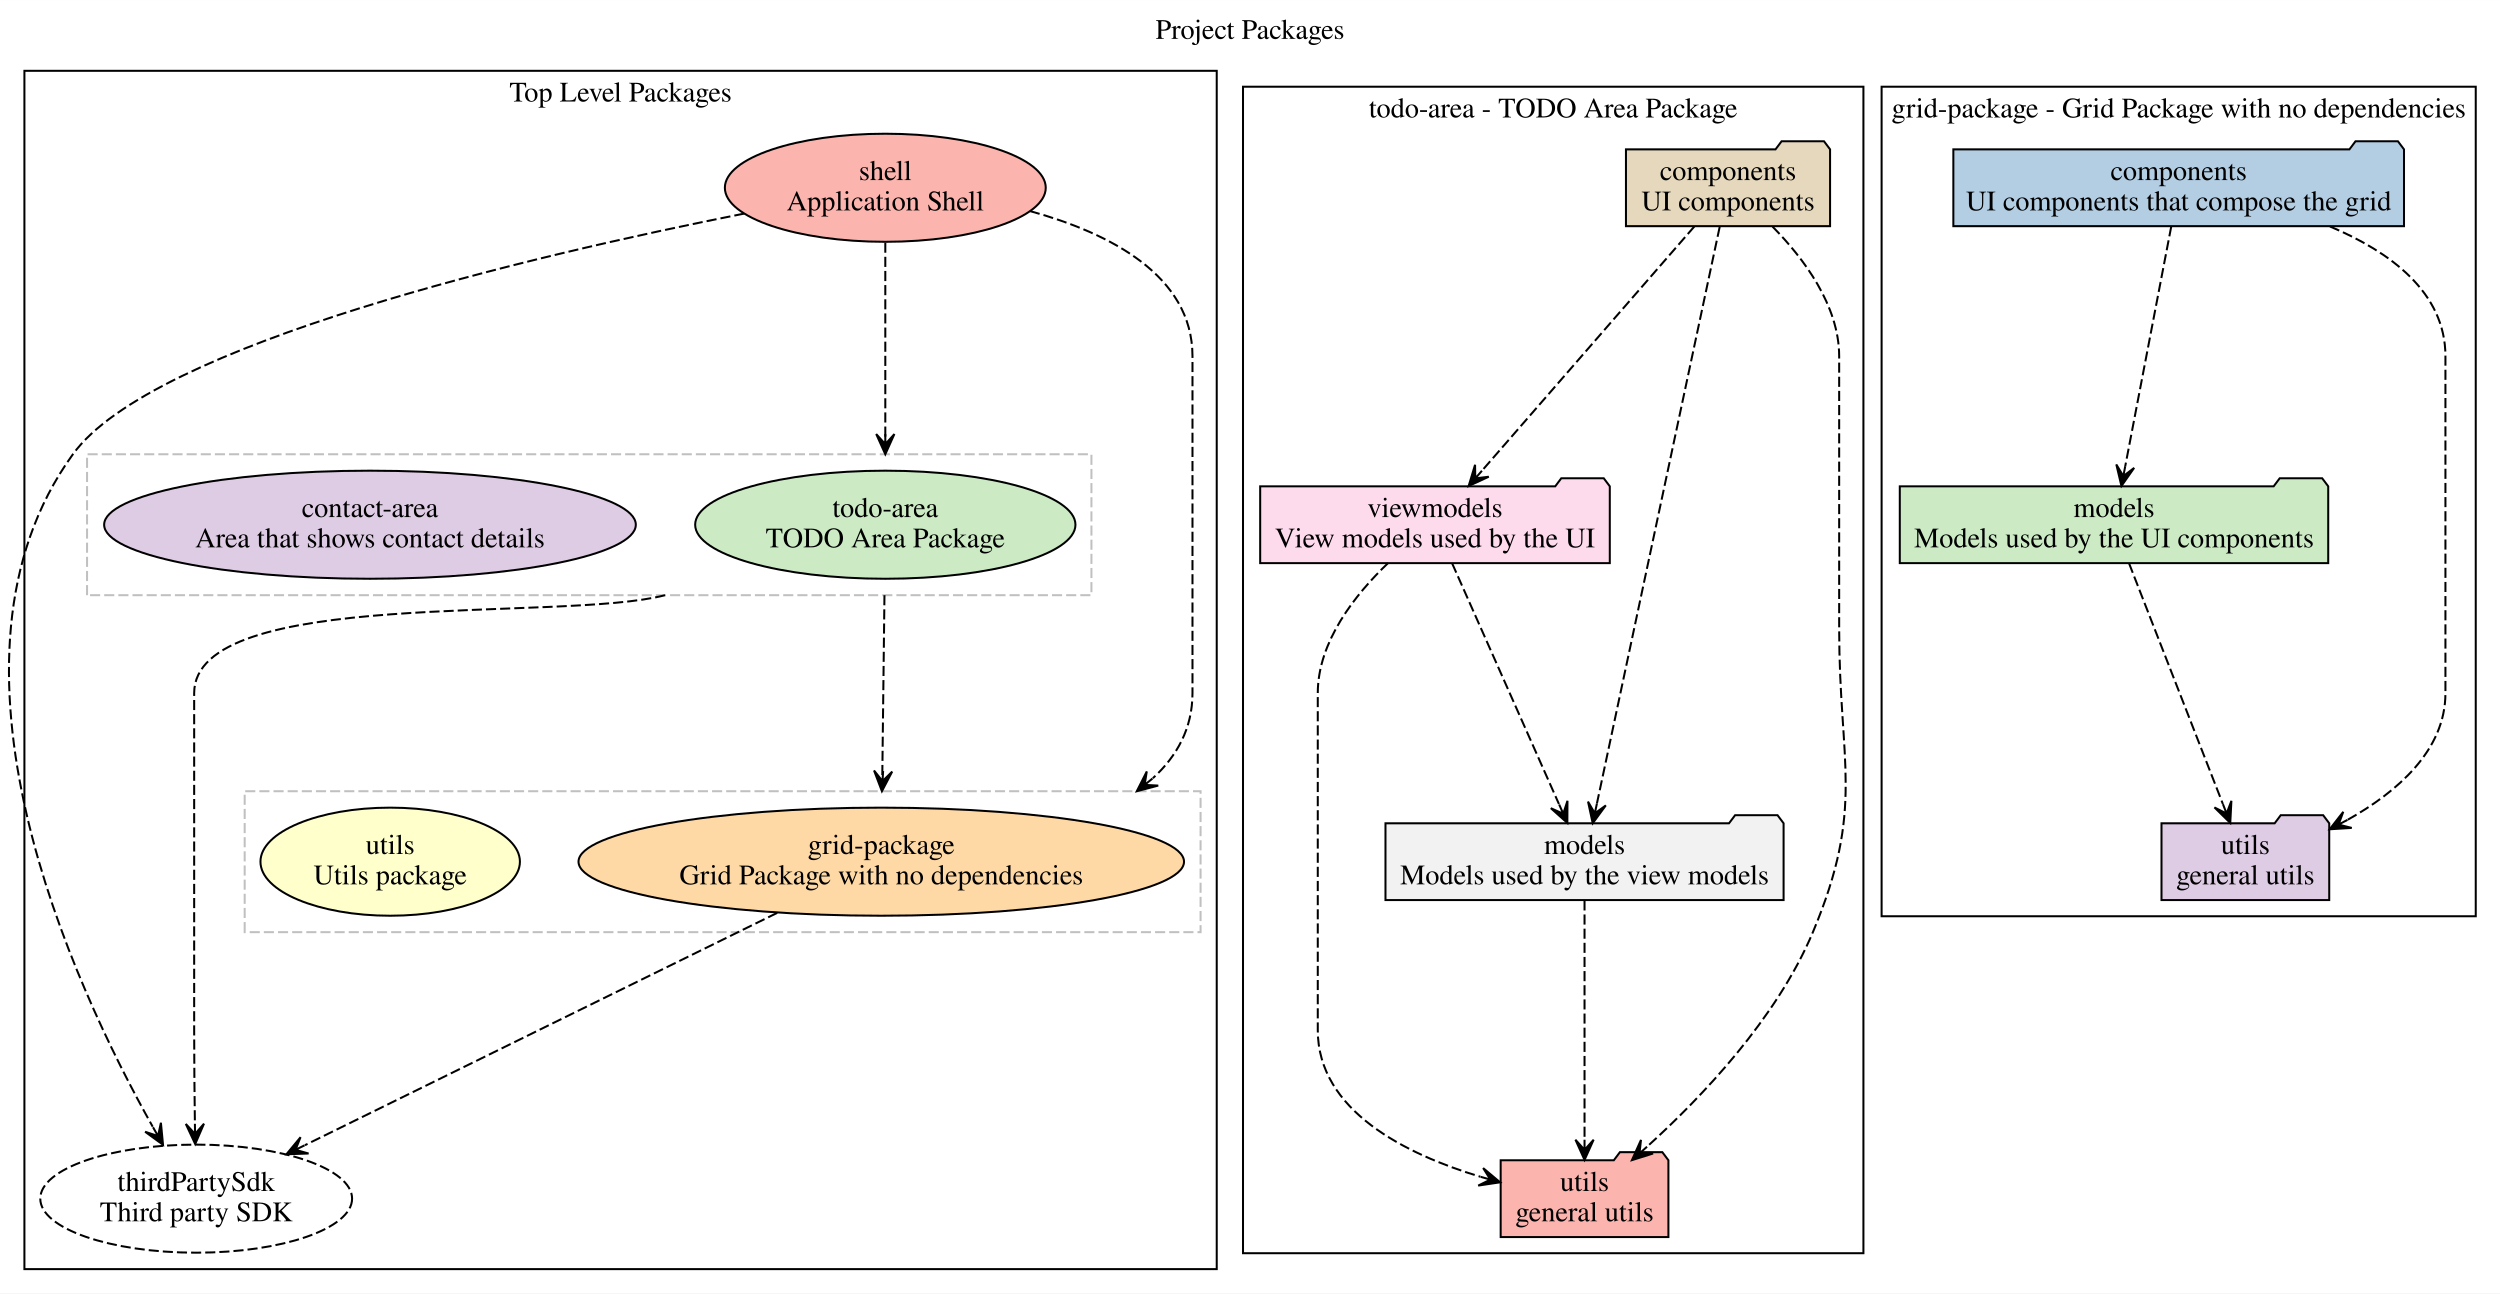
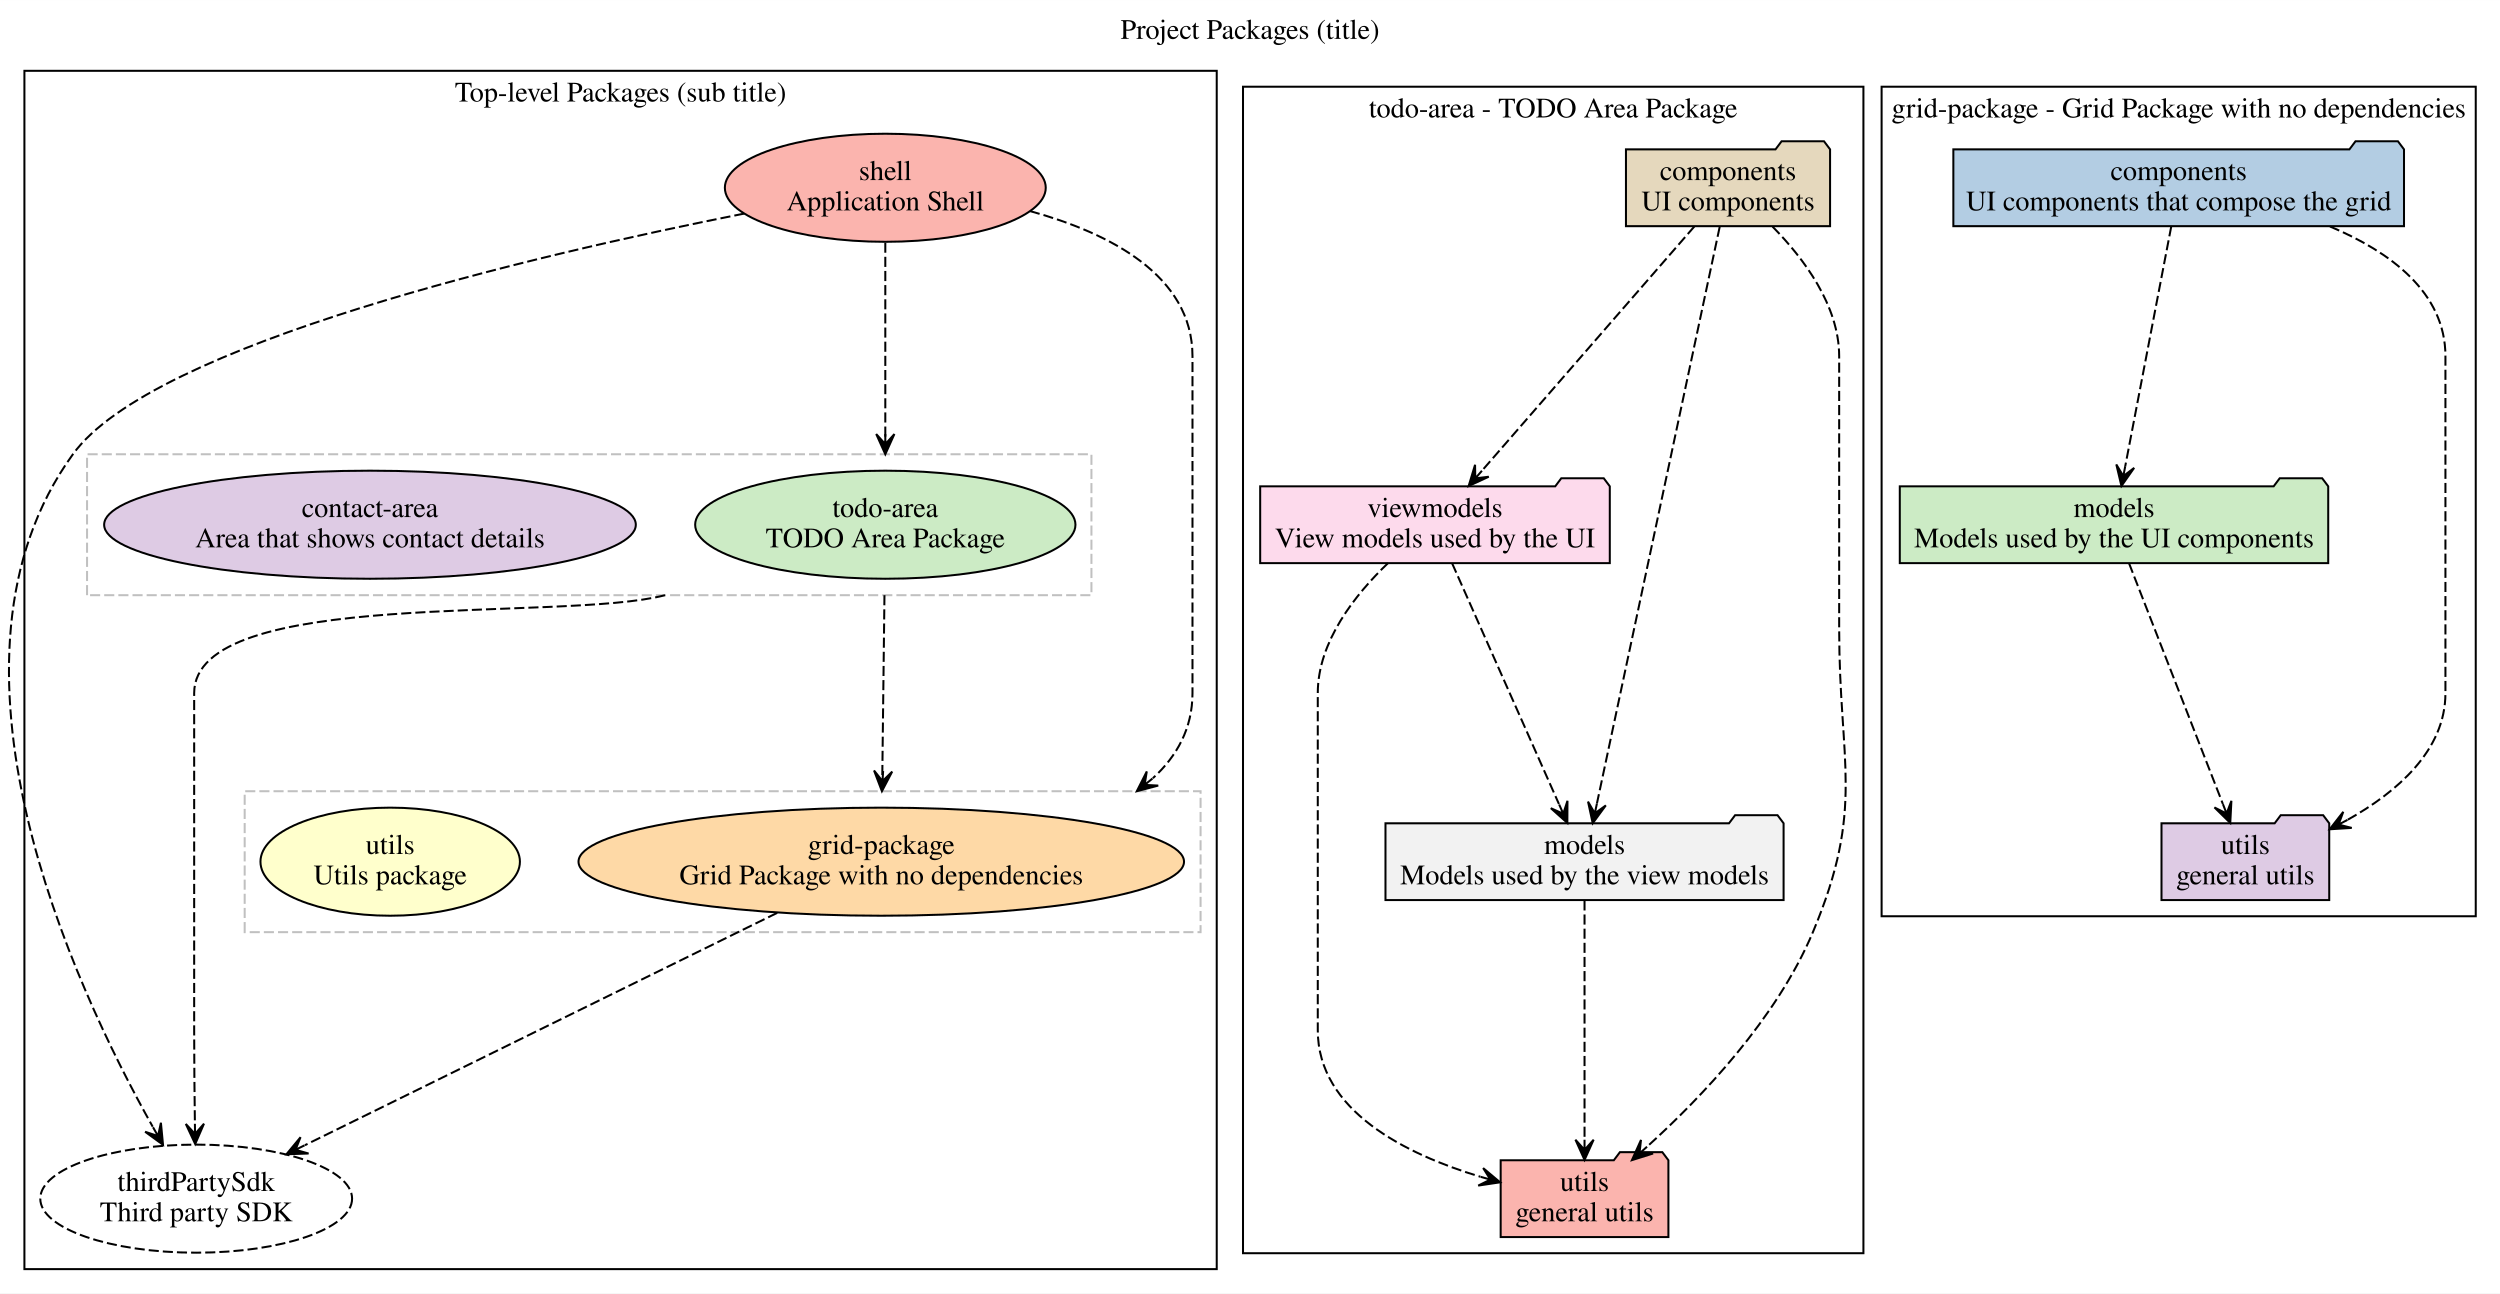
<svg xmlns="http://www.w3.org/2000/svg" width="1237pt" height="640pt" viewBox="0.00 0.00 1237.08 639.96">
  <g id="graph0" class="graph" transform="scale(1 1) rotate(0) translate(4 635.9605)">
    <polygon fill="#ffffff" stroke="transparent" points="-4,4 -4,-635.961 1233.078,-635.961 1233.078,4 -4,4" />
-     <text text-anchor="middle" x="614.539" y="-616.76" font-family="Times,serif" font-size="14.00" fill="#000000">Project Packages</text>
+     <text text-anchor="middle" x="614.539" y="-616.76" font-family="Times,serif" font-size="14.00" fill="#000000">Project Packages (title)</text>
    <g id="clust1" class="cluster">
      <polygon fill="#ffffff" stroke="#000000" points="8.078,-8 8.078,-600.961 598.078,-600.961 598.078,-8 8.078,-8" />
-       <text text-anchor="middle" x="303.078" y="-585.76" font-family="Times,serif" font-size="14.00" fill="#000000">Top Level Packages</text>
+       <text text-anchor="middle" x="303.078" y="-585.76" font-family="Times,serif" font-size="14.00" fill="#000000">Top-level Packages (sub title)</text>
    </g>
    <g id="clust4" class="cluster">
      <polygon fill="#ffffff" stroke="#c0c0c0" stroke-dasharray="5,2" points="39.078,-341.48 39.078,-411.22 536.078,-411.22 536.078,-341.48 39.078,-341.48" />
    </g>
    <g id="clust7" class="cluster">
      <polygon fill="#ffffff" stroke="#c0c0c0" stroke-dasharray="5,2" points="117.078,-174.74 117.078,-244.48 590.078,-244.48 590.078,-174.74 117.078,-174.74" />
    </g>
    <g id="clust10" class="cluster">
      <polygon fill="#ffffff" stroke="#000000" points="611.078,-15.87 611.078,-593.09 918.078,-593.09 918.078,-15.87 611.078,-15.87" />
      <text text-anchor="middle" x="764.578" y="-577.89" font-family="Times,serif" font-size="14.00" fill="#000000">todo-area - TODO Area Package</text>
    </g>
    <g id="clust15" class="cluster">
      <polygon fill="#ffffff" stroke="#000000" points="927.078,-182.61 927.078,-593.09 1221.078,-593.09 1221.078,-182.61 927.078,-182.61" />
      <text text-anchor="middle" x="1074.078" y="-577.89" font-family="Times,serif" font-size="14.00" fill="#000000">grid-package - Grid Package with no dependencies</text>
    </g>
    <g id="node1" class="node">
      <ellipse fill="#fbb4ae" stroke="#000000" cx="434.078" cy="-543.09" rx="79.392" ry="26.741" />
      <text text-anchor="middle" x="434.078" y="-546.89" font-family="Times,serif" font-size="14.00" fill="#000000">shell</text>
      <text text-anchor="middle" x="434.078" y="-531.89" font-family="Times,serif" font-size="14.00" fill="#000000">Application Shell</text>
    </g>
    <g id="node2" class="node">
      <ellipse fill="none" stroke="#000000" stroke-dasharray="5,2" cx="93.078" cy="-42.87" rx="77.149" ry="26.741" />
      <text text-anchor="middle" x="93.078" y="-46.67" font-family="Times,serif" font-size="14.00" fill="#000000">thirdPartySdk</text>
      <text text-anchor="middle" x="93.078" y="-31.67" font-family="Times,serif" font-size="14.00" fill="#000000">Third party SDK</text>
    </g>
    <g id="edge1" class="edge">
      <path fill="none" stroke="#000000" stroke-dasharray="5,2" d="M364.273,-530.314C259.986,-509.647 71.505,-465.648 32.078,-411.22 -41.982,-308.984 31.947,-149.116 71.558,-78.475" />
      <polygon fill="#000000" stroke="#000000" points="76.67,-69.513 75.624,-80.429 74.193,-73.856 71.716,-78.199 71.716,-78.199 71.716,-78.199 74.193,-73.856 67.807,-75.97 76.67,-69.513 76.67,-69.513" />
      <text text-anchor="middle" x="3.078" y="-289.28" font-family="Times,serif" font-size="14.00" fill="#000000"> </text>
    </g>
    <g id="node3" class="node">
      <ellipse fill="#ccebc5" stroke="#000000" cx="434.078" cy="-376.35" rx="94.09" ry="26.741" />
      <text text-anchor="middle" x="434.078" y="-380.15" font-family="Times,serif" font-size="14.00" fill="#000000">todo-area</text>
      <text text-anchor="middle" x="434.078" y="-365.15" font-family="Times,serif" font-size="14.00" fill="#000000">TODO Area Package</text>
    </g>
    <g id="edge2" class="edge">
      <path fill="none" stroke="#000000" stroke-dasharray="5,2" d="M434.078,-515.93C434.078,-487.989 434.078,-444.284 434.078,-413.229" />
      <polygon fill="#000000" stroke="#000000" points="434.078,-411.22 438.578,-421.22 434.078,-416.22 434.078,-421.22 434.078,-421.22 434.078,-421.22 434.078,-416.22 429.578,-421.221 434.078,-411.22 434.078,-411.22" />
      <text text-anchor="middle" x="436.078" y="-456.02" font-family="Times,serif" font-size="14.00" fill="#000000"> </text>
    </g>
    <g id="node5" class="node">
      <ellipse fill="#fed9a6" stroke="#000000" cx="432.078" cy="-209.61" rx="149.813" ry="26.741" />
      <text text-anchor="middle" x="432.078" y="-213.41" font-family="Times,serif" font-size="14.00" fill="#000000">grid-package</text>
      <text text-anchor="middle" x="432.078" y="-198.41" font-family="Times,serif" font-size="14.00" fill="#000000">Grid Package with no dependencies</text>
    </g>
    <g id="edge3" class="edge">
      <path fill="none" stroke="#000000" stroke-dasharray="5,2" d="M505.627,-531.569C545.051,-520.689 586.078,-499.75 586.078,-459.72 586.078,-459.72 586.078,-459.72 586.078,-292.98 586.078,-275.599 578.398,-261.823 566.467,-250.91" />
      <polygon fill="#000000" stroke="#000000" points="558.521,-244.477 569.125,-247.271 562.407,-247.623 566.293,-250.769 566.293,-250.769 566.293,-250.769 562.407,-247.623 563.462,-254.267 558.521,-244.477 558.521,-244.477" />
      <text text-anchor="middle" x="588.078" y="-372.65" font-family="Times,serif" font-size="14.00" fill="#000000"> </text>
    </g>
    <g id="edge5" class="edge">
      <path fill="none" stroke="#000000" stroke-dasharray="5,2" d="M325.078,-341.48C273.933,-328.016 92.078,-345.868 92.078,-292.98 92.078,-292.98 92.078,-292.98 92.078,-126.24 92.078,-111.098 92.245,-94.41 92.442,-79.968" />
      <polygon fill="#000000" stroke="#000000" points="92.589,-69.903 96.943,-79.967 92.516,-74.902 92.443,-79.902 92.443,-79.902 92.443,-79.902 92.516,-74.902 87.944,-79.836 92.589,-69.903 92.589,-69.903" />
      <text text-anchor="middle" x="94.078" y="-205.91" font-family="Times,serif" font-size="14.00" fill="#000000"> </text>
    </g>
    <g id="edge6" class="edge">
      <path fill="none" stroke="#000000" stroke-dasharray="5,2" d="M433.659,-341.482C433.326,-313.67 432.86,-274.816 432.52,-246.489" />
      <polygon fill="#000000" stroke="#000000" points="432.4,-244.48 437.489,-254.194 432.699,-249.471 432.997,-254.462 432.997,-254.462 432.997,-254.462 432.699,-249.471 428.505,-254.731 432.4,-244.48 432.4,-244.48" />
      <text text-anchor="middle" x="435.078" y="-289.28" font-family="Times,serif" font-size="14.00" fill="#000000"> </text>
    </g>
    <g id="node4" class="node">
      <ellipse fill="#decbe4" stroke="#000000" cx="179.078" cy="-376.35" rx="131.544" ry="26.741" />
      <text text-anchor="middle" x="179.078" y="-380.15" font-family="Times,serif" font-size="14.00" fill="#000000">contact-area</text>
      <text text-anchor="middle" x="179.078" y="-365.15" font-family="Times,serif" font-size="14.00" fill="#000000">Area that shows contact details</text>
    </g>
    <g id="edge4" class="edge">
      <path fill="none" stroke="#000000" stroke-dasharray="5,2" d="M380.591,-184.286C317.478,-153.243 211.028,-100.885 146.877,-69.332" />
      <polygon fill="#000000" stroke="#000000" points="137.73,-64.832 148.689,-65.208 142.216,-67.039 146.703,-69.246 146.703,-69.246 146.703,-69.246 142.216,-67.039 144.717,-73.284 137.73,-64.832 137.73,-64.832" />
      <text text-anchor="middle" x="278.078" y="-122.54" font-family="Times,serif" font-size="14.00" fill="#000000"> </text>
    </g>
    <g id="node6" class="node">
      <ellipse fill="#ffffcc" stroke="#000000" cx="189.078" cy="-209.61" rx="64.194" ry="26.741" />
      <text text-anchor="middle" x="189.078" y="-213.41" font-family="Times,serif" font-size="14.00" fill="#000000">utils</text>
      <text text-anchor="middle" x="189.078" y="-198.41" font-family="Times,serif" font-size="14.00" fill="#000000">Utils package</text>
    </g>
    <g id="node7" class="node">
      <polygon fill="#e5d8bd" stroke="#000000" points="901.578,-562.09 898.578,-566.09 877.578,-566.09 874.578,-562.09 800.578,-562.09 800.578,-524.09 901.578,-524.09 901.578,-562.09" />
      <text text-anchor="middle" x="851.078" y="-546.89" font-family="Times,serif" font-size="14.00" fill="#000000">components</text>
      <text text-anchor="middle" x="851.078" y="-531.89" font-family="Times,serif" font-size="14.00" fill="#000000">UI components</text>
    </g>
    <g id="node8" class="node">
      <polygon fill="#fddaec" stroke="#000000" points="792.578,-395.35 789.578,-399.35 768.578,-399.35 765.578,-395.35 619.578,-395.35 619.578,-357.35 792.578,-357.35 792.578,-395.35" />
      <text text-anchor="middle" x="706.078" y="-380.15" font-family="Times,serif" font-size="14.00" fill="#000000">viewmodels</text>
      <text text-anchor="middle" x="706.078" y="-365.15" font-family="Times,serif" font-size="14.00" fill="#000000">View models used by the UI</text>
    </g>
    <g id="edge7" class="edge">
      <path fill="none" stroke="#000000" stroke-dasharray="5,2" d="M834.444,-523.963C808.619,-494.266 758.797,-436.974 729.395,-403.163" />
      <polygon fill="#000000" stroke="#000000" points="722.74,-395.51 732.697,-400.103 726.021,-399.284 729.302,-403.056 729.302,-403.056 729.302,-403.056 726.021,-399.284 725.906,-406.009 722.74,-395.51 722.74,-395.51" />
      <text text-anchor="middle" x="786.078" y="-456.02" font-family="Times,serif" font-size="14.00" fill="#000000"> </text>
    </g>
    <g id="node9" class="node">
      <polygon fill="#f2f2f2" stroke="#000000" points="878.578,-228.61 875.578,-232.61 854.578,-232.61 851.578,-228.61 681.578,-228.61 681.578,-190.61 878.578,-190.61 878.578,-228.61" />
      <text text-anchor="middle" x="780.078" y="-213.41" font-family="Times,serif" font-size="14.00" fill="#000000">models</text>
      <text text-anchor="middle" x="780.078" y="-198.41" font-family="Times,serif" font-size="14.00" fill="#000000">Models used by the view models</text>
    </g>
    <g id="edge8" class="edge">
      <path fill="none" stroke="#000000" stroke-dasharray="5,2" d="M846.954,-523.72C835.014,-467.641 800.371,-304.926 786.214,-238.433" />
      <polygon fill="#000000" stroke="#000000" points="784.125,-228.619 790.609,-237.463 785.166,-233.509 786.207,-238.4 786.207,-238.4 786.207,-238.4 785.166,-233.509 781.806,-239.337 784.125,-228.619 784.125,-228.619" />
      <text text-anchor="middle" x="824.078" y="-372.65" font-family="Times,serif" font-size="14.00" fill="#000000"> </text>
    </g>
    <g id="node10" class="node">
      <polygon fill="#fbb4ae" stroke="#000000" points="821.578,-61.87 818.578,-65.87 797.578,-65.87 794.578,-61.87 738.578,-61.87 738.578,-23.87 821.578,-23.87 821.578,-61.87" />
      <text text-anchor="middle" x="780.078" y="-46.67" font-family="Times,serif" font-size="14.00" fill="#000000">utils</text>
      <text text-anchor="middle" x="780.078" y="-31.67" font-family="Times,serif" font-size="14.00" fill="#000000">general utils</text>
    </g>
    <g id="edge9" class="edge">
      <path fill="none" stroke="#000000" stroke-dasharray="5,2" d="M873.131,-523.842C888.433,-508.27 906.078,-484.863 906.078,-459.72 906.078,-459.72 906.078,-459.72 906.078,-324.98 906.078,-257.957 919.017,-236.54 893.078,-174.74 875.129,-131.979 837.955,-92.996 811.137,-68.689" />
      <polygon fill="#000000" stroke="#000000" points="803.527,-61.93 813.992,-65.206 807.265,-65.251 811.004,-68.571 811.004,-68.571 811.004,-68.571 807.265,-65.251 808.016,-71.935 803.527,-61.93 803.527,-61.93" />
      <text text-anchor="middle" x="909.078" y="-289.28" font-family="Times,serif" font-size="14.00" fill="#000000"> </text>
    </g>
    <g id="edge10" class="edge">
      <path fill="none" stroke="#000000" stroke-dasharray="5,2" d="M714.566,-357.223C727.524,-328.027 752.318,-272.16 767.409,-238.155" />
      <polygon fill="#000000" stroke="#000000" points="771.574,-228.77 771.631,-239.736 769.546,-233.341 767.518,-237.911 767.518,-237.911 767.518,-237.911 769.546,-233.341 763.405,-236.085 771.574,-228.77 771.574,-228.77" />
      <text text-anchor="middle" x="748.078" y="-289.28" font-family="Times,serif" font-size="14.00" fill="#000000"> </text>
    </g>
    <g id="edge11" class="edge">
      <path fill="none" stroke="#000000" stroke-dasharray="5,2" d="M682.821,-357.341C666.685,-341.898 648.078,-318.547 648.078,-292.98 648.078,-292.98 648.078,-292.98 648.078,-126.24 648.078,-86.43 691.528,-64.858 728.571,-53.7" />
      <polygon fill="#000000" stroke="#000000" points="738.312,-50.953 729.909,-57.998 733.5,-52.31 728.688,-53.667 728.688,-53.667 728.688,-53.667 733.5,-52.31 727.466,-49.336 738.312,-50.953 738.312,-50.953" />
      <text text-anchor="middle" x="650.078" y="-205.91" font-family="Times,serif" font-size="14.00" fill="#000000"> </text>
    </g>
    <g id="edge12" class="edge">
      <path fill="none" stroke="#000000" stroke-dasharray="5,2" d="M780.078,-190.483C780.078,-161.537 780.078,-106.377 780.078,-72.295" />
      <polygon fill="#000000" stroke="#000000" points="780.078,-62.03 784.578,-72.03 780.078,-67.03 780.078,-72.03 780.078,-72.03 780.078,-72.03 780.078,-67.03 775.578,-72.03 780.078,-62.03 780.078,-62.03" />
      <text text-anchor="middle" x="782.078" y="-122.54" font-family="Times,serif" font-size="14.00" fill="#000000"> </text>
    </g>
    <g id="node11" class="node">
      <polygon fill="#b3cde3" stroke="#000000" points="1185.578,-562.09 1182.578,-566.09 1161.578,-566.09 1158.578,-562.09 962.578,-562.09 962.578,-524.09 1185.578,-524.09 1185.578,-562.09" />
      <text text-anchor="middle" x="1074.078" y="-546.89" font-family="Times,serif" font-size="14.00" fill="#000000">components</text>
      <text text-anchor="middle" x="1074.078" y="-531.89" font-family="Times,serif" font-size="14.00" fill="#000000">UI components that compose the grid</text>
    </g>
    <g id="node12" class="node">
      <polygon fill="#ccebc5" stroke="#000000" points="1148.078,-395.35 1145.078,-399.35 1124.078,-399.35 1121.078,-395.35 936.078,-395.35 936.078,-357.35 1148.078,-357.35 1148.078,-395.35" />
      <text text-anchor="middle" x="1042.078" y="-380.15" font-family="Times,serif" font-size="14.00" fill="#000000">models</text>
      <text text-anchor="middle" x="1042.078" y="-365.15" font-family="Times,serif" font-size="14.00" fill="#000000">Models used by the UI components</text>
    </g>
    <g id="edge13" class="edge">
      <path fill="none" stroke="#000000" stroke-dasharray="5,2" d="M1070.407,-523.963C1064.828,-494.892 1054.174,-439.379 1047.64,-405.334" />
      <polygon fill="#000000" stroke="#000000" points="1045.755,-395.51 1052.059,-404.483 1046.697,-400.421 1047.64,-405.331 1047.64,-405.331 1047.64,-405.331 1046.697,-400.421 1043.22,-406.18 1045.755,-395.51 1045.755,-395.51" />
      <text text-anchor="middle" x="1061.078" y="-456.02" font-family="Times,serif" font-size="14.00" fill="#000000"> </text>
    </g>
    <g id="node13" class="node">
      <polygon fill="#decbe4" stroke="#000000" points="1148.578,-228.61 1145.578,-232.61 1124.578,-232.61 1121.578,-228.61 1065.578,-228.61 1065.578,-190.61 1148.578,-190.61 1148.578,-228.61" />
      <text text-anchor="middle" x="1107.078" y="-213.41" font-family="Times,serif" font-size="14.00" fill="#000000">utils</text>
      <text text-anchor="middle" x="1107.078" y="-198.41" font-family="Times,serif" font-size="14.00" fill="#000000">general utils</text>
    </g>
    <g id="edge14" class="edge">
      <path fill="none" stroke="#000000" stroke-dasharray="5,2" d="M1148.948,-523.932C1178.741,-511.4 1206.078,-491.297 1206.078,-459.72 1206.078,-459.72 1206.078,-459.72 1206.078,-292.98 1206.078,-264.663 1182.086,-244.022 1157.724,-230.362" />
      <polygon fill="#000000" stroke="#000000" points="1148.776,-225.643 1159.72,-226.327 1153.199,-227.975 1157.621,-230.307 1157.621,-230.307 1157.621,-230.307 1153.199,-227.975 1155.523,-234.288 1148.776,-225.643 1148.776,-225.643" />
      <text text-anchor="middle" x="1208.078" y="-372.65" font-family="Times,serif" font-size="14.00" fill="#000000"> </text>
    </g>
    <g id="edge15" class="edge">
      <path fill="none" stroke="#000000" stroke-dasharray="5,2" d="M1049.534,-357.223C1060.916,-328.027 1082.694,-272.16 1095.95,-238.155" />
      <polygon fill="#000000" stroke="#000000" points="1099.609,-228.77 1100.169,-239.722 1097.792,-233.429 1095.976,-238.088 1095.976,-238.088 1095.976,-238.088 1097.792,-233.429 1091.784,-236.453 1099.609,-228.77 1099.609,-228.77" />
      <text text-anchor="middle" x="1079.078" y="-289.28" font-family="Times,serif" font-size="14.00" fill="#000000"> </text>
    </g>
  </g>
</svg>
